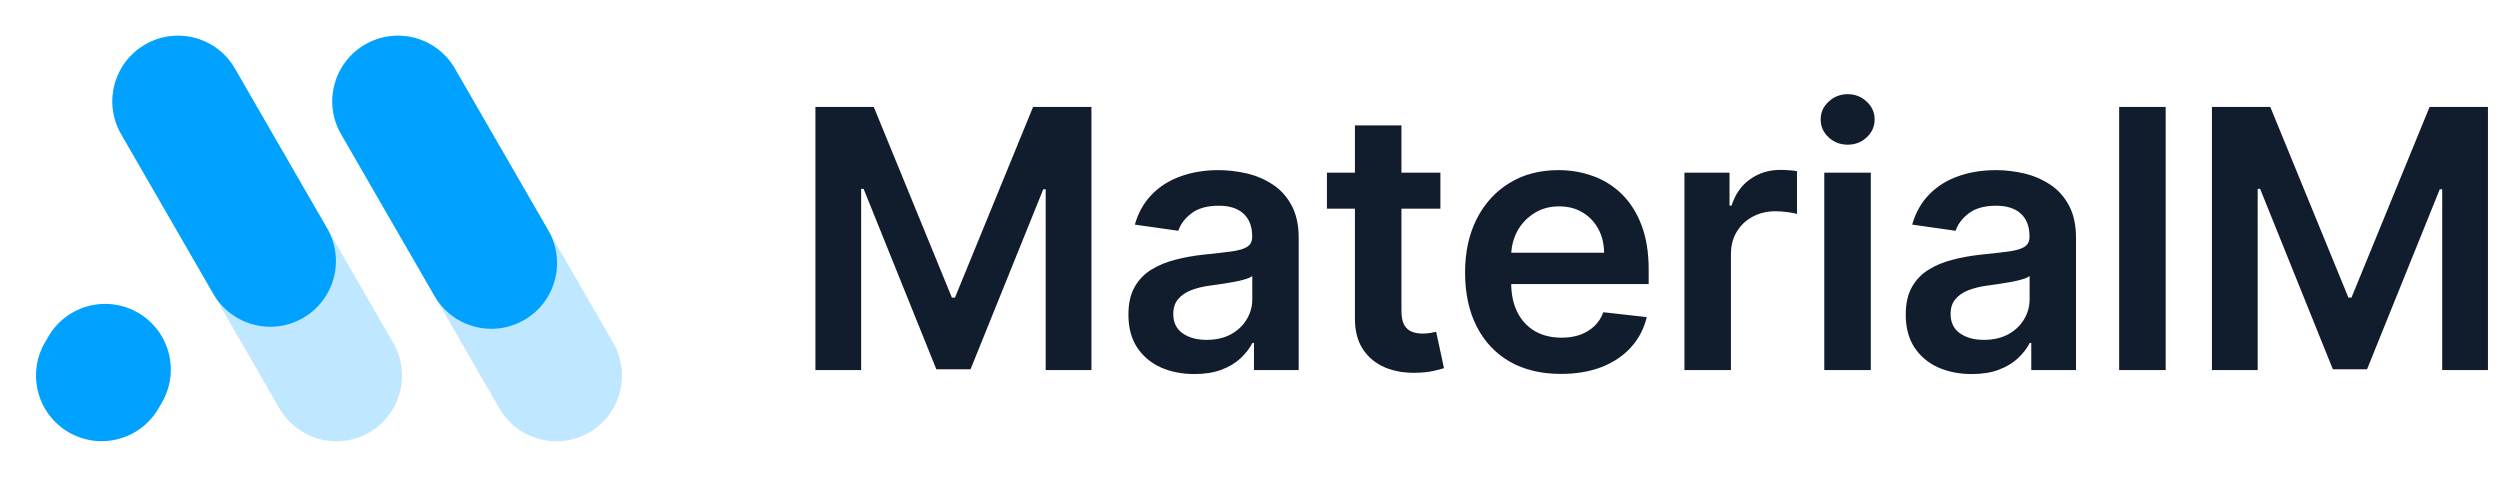
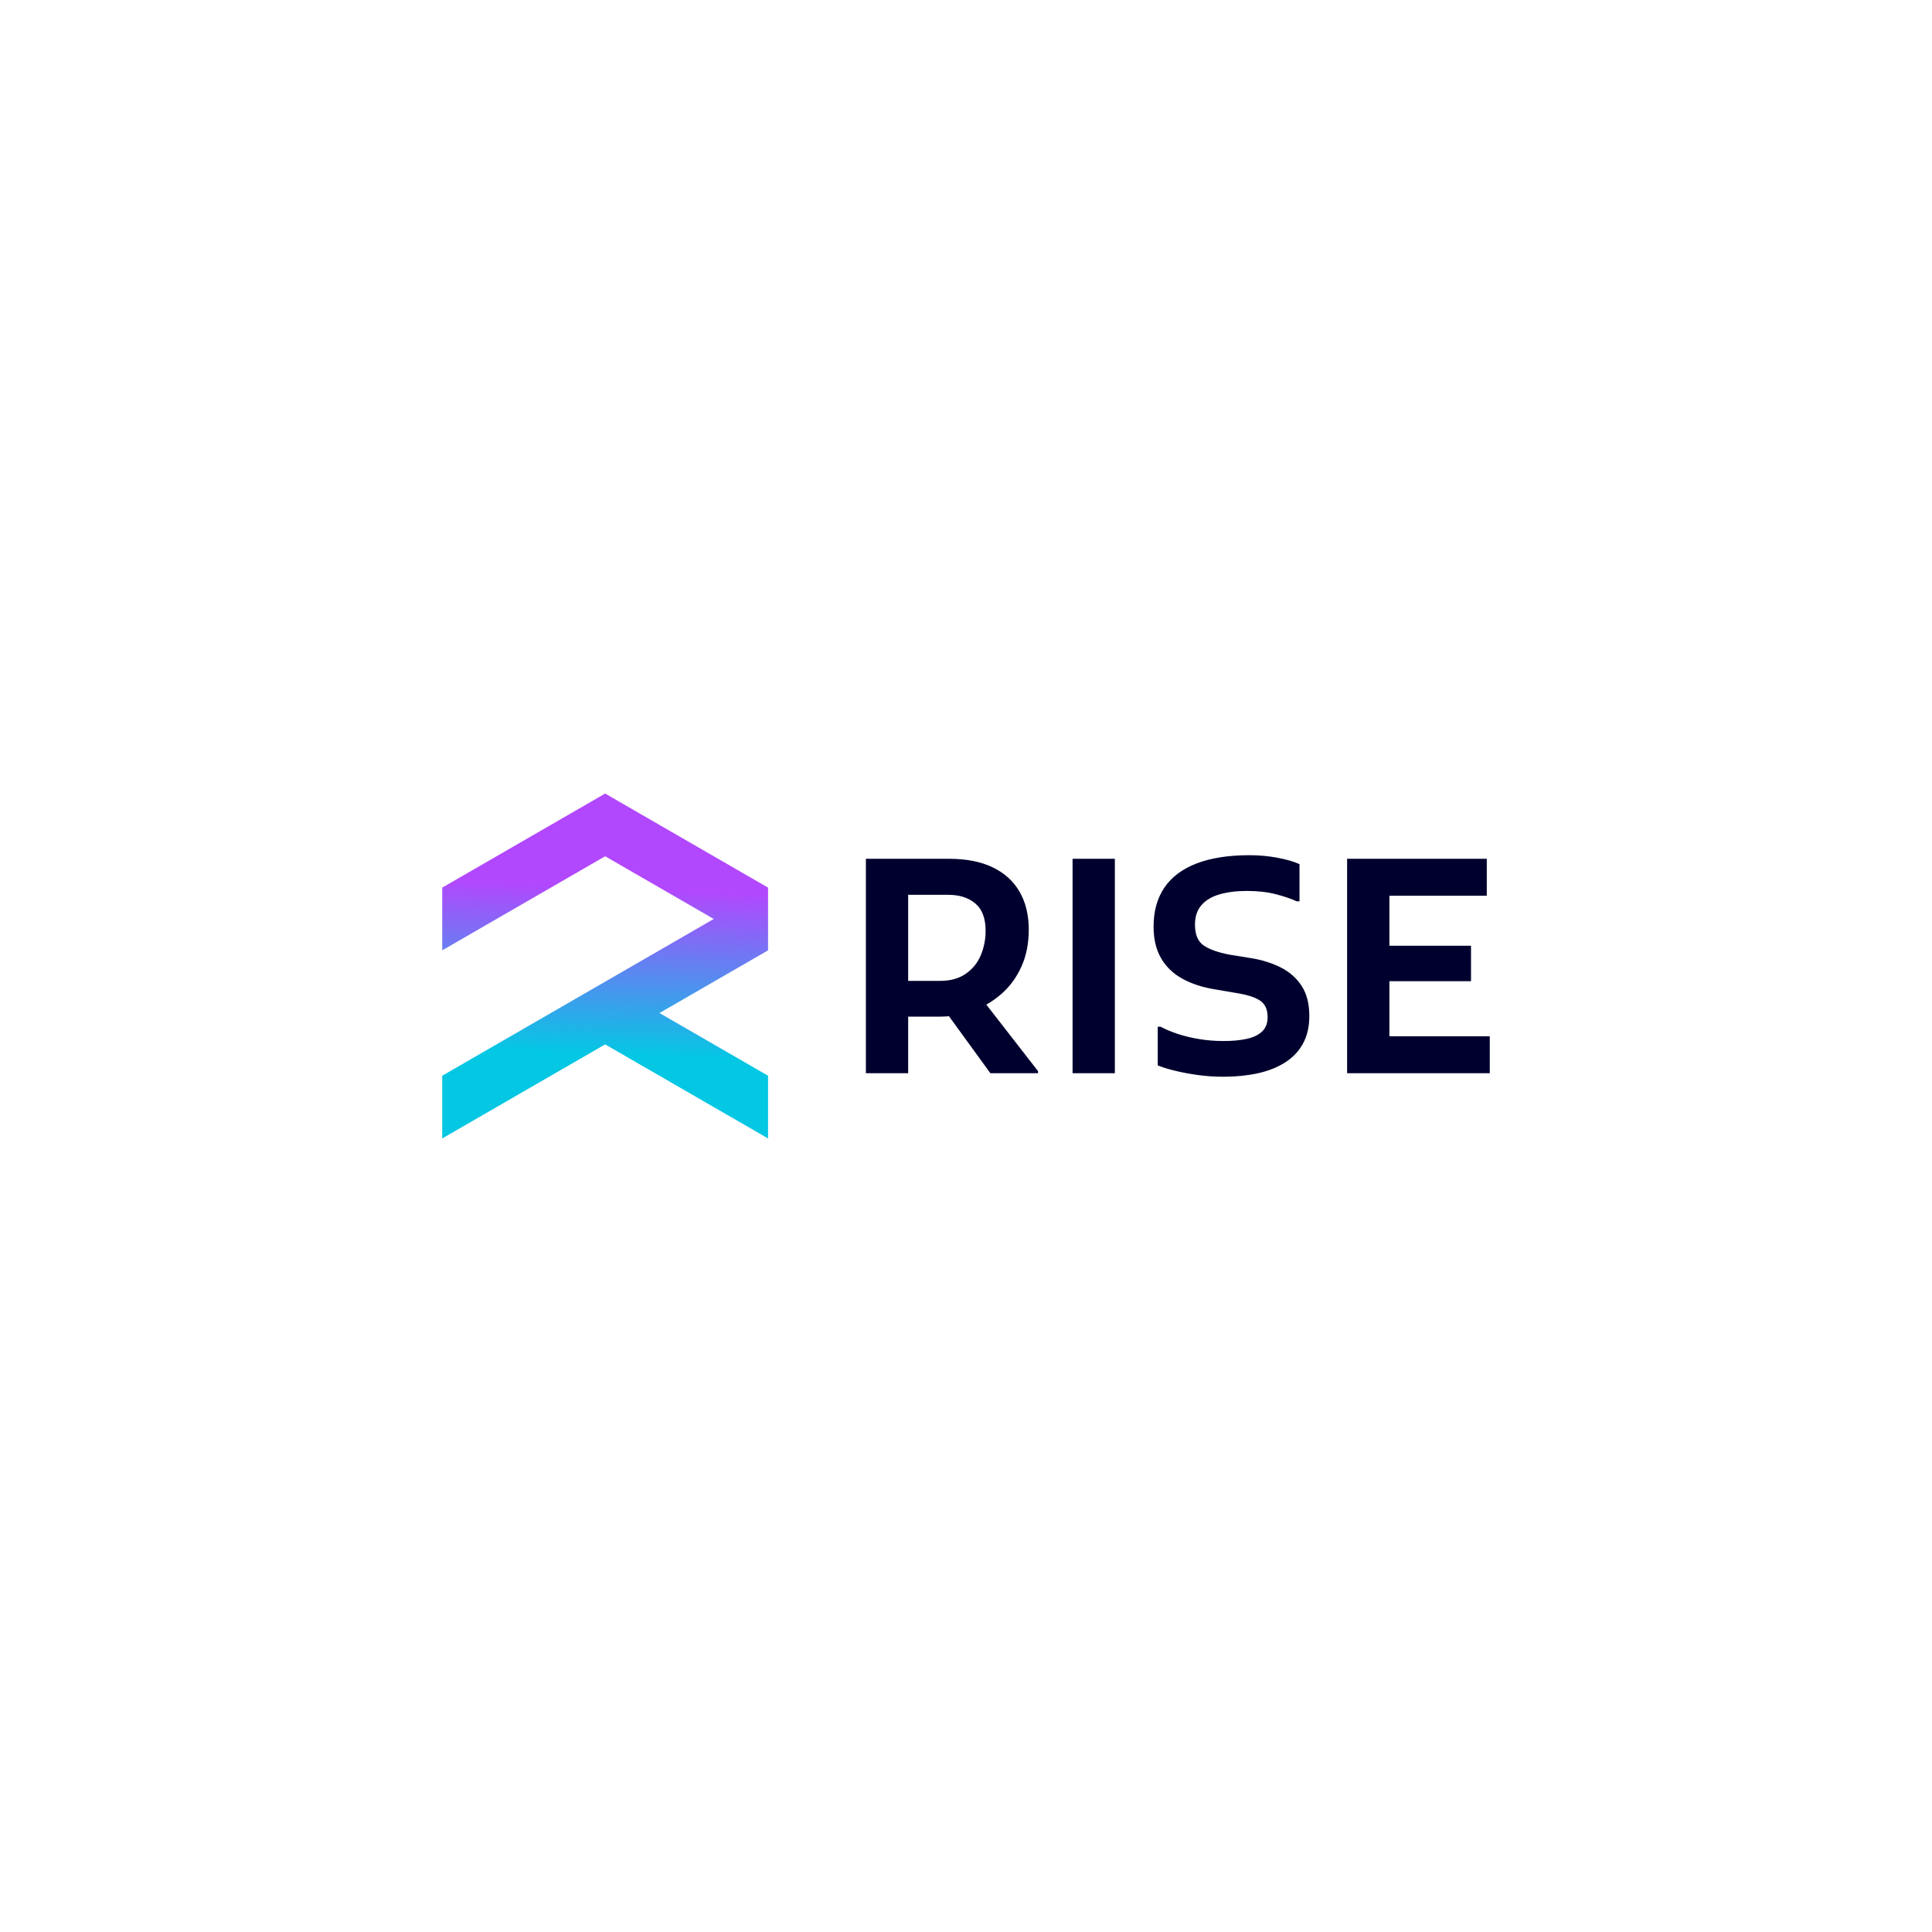
- <svg xmlns="http://www.w3.org/2000/svg" width="152" height="29" viewBox="0 0 152 29" fill="none">
-   <path d="M2.943 20.459L2.733 20.82C1.623 22.725 2.267 25.17 4.172 26.28L4.172 26.28C6.077 27.39 8.521 26.746 9.631 24.841L9.842 24.48C10.952 22.575 10.308 20.131 8.403 19.021L8.403 19.021C6.498 17.91 4.054 18.555 2.943 20.459Z" fill="#00A1FF" />
-   <path opacity="0.25" d="M7.365 8.16L16.992 24.834C18.095 26.743 20.536 27.397 22.446 26.295L22.446 26.295C24.355 25.192 25.009 22.751 23.907 20.841L14.28 4.167C13.178 2.258 10.736 1.604 8.827 2.706C6.917 3.809 6.263 6.25 7.365 8.16Z" fill="#00A1FF" />
-   <path opacity="0.25" d="M20.74 8.16L30.367 24.834C31.47 26.743 33.911 27.397 35.821 26.295L35.821 26.295C37.73 25.192 38.384 22.751 37.282 20.841L27.655 4.167C26.553 2.258 24.111 1.604 22.202 2.706C20.292 3.809 19.638 6.25 20.74 8.16Z" fill="#00A1FF" />
-   <path d="M7.367 8.159L12.973 17.869C14.075 19.778 16.517 20.433 18.426 19.33L18.426 19.33C20.336 18.228 20.99 15.786 19.887 13.877L14.281 4.167C13.179 2.257 10.738 1.603 8.828 2.706C6.919 3.808 6.264 6.25 7.367 8.159Z" fill="#00A1FF" />
-   <path d="M20.74 8.159L26.418 17.994C27.52 19.903 29.962 20.558 31.871 19.455L31.871 19.455C33.781 18.353 34.435 15.911 33.333 14.002L27.654 4.166C26.552 2.257 24.11 1.603 22.201 2.705C20.291 3.808 19.637 6.249 20.74 8.159Z" fill="#00A1FF" />
-   <path d="M49.578 6.5H53.125L57.875 18.094H58.062L62.812 6.5H66.359V22.5H63.578V11.508H63.43L59.008 22.453H56.93L52.508 11.484H52.359V22.5H49.578V6.5ZM72.624 22.742C71.863 22.742 71.178 22.607 70.569 22.336C69.965 22.06 69.486 21.654 69.132 21.117C68.783 20.581 68.608 19.919 68.608 19.133C68.608 18.456 68.733 17.896 68.983 17.453C69.233 17.01 69.574 16.656 70.007 16.391C70.439 16.125 70.926 15.925 71.468 15.789C72.014 15.648 72.579 15.547 73.163 15.484C73.866 15.412 74.436 15.346 74.874 15.289C75.311 15.227 75.629 15.133 75.827 15.008C76.03 14.878 76.132 14.677 76.132 14.406V14.359C76.132 13.771 75.957 13.315 75.608 12.992C75.259 12.669 74.757 12.508 74.1 12.508C73.408 12.508 72.858 12.659 72.452 12.961C72.051 13.263 71.78 13.62 71.639 14.031L68.999 13.656C69.207 12.927 69.551 12.318 70.03 11.828C70.509 11.333 71.095 10.963 71.788 10.719C72.481 10.469 73.246 10.344 74.085 10.344C74.663 10.344 75.238 10.412 75.811 10.547C76.384 10.682 76.908 10.906 77.382 11.219C77.856 11.526 78.236 11.945 78.522 12.477C78.814 13.008 78.96 13.672 78.96 14.469V22.5H76.241V20.852H76.147C75.975 21.185 75.733 21.497 75.421 21.789C75.113 22.076 74.725 22.307 74.257 22.484C73.793 22.656 73.249 22.742 72.624 22.742ZM73.358 20.664C73.926 20.664 74.418 20.552 74.835 20.328C75.251 20.099 75.572 19.797 75.796 19.422C76.025 19.047 76.139 18.638 76.139 18.195V16.781C76.051 16.854 75.9 16.922 75.686 16.984C75.478 17.047 75.243 17.102 74.983 17.148C74.723 17.195 74.465 17.237 74.21 17.273C73.954 17.31 73.733 17.341 73.546 17.367C73.124 17.424 72.746 17.518 72.413 17.648C72.079 17.779 71.817 17.961 71.624 18.195C71.431 18.424 71.335 18.721 71.335 19.086C71.335 19.607 71.525 20 71.905 20.266C72.285 20.531 72.77 20.664 73.358 20.664ZM87.576 10.5V12.688H80.677V10.5H87.576ZM82.38 7.625H85.208V18.891C85.208 19.271 85.266 19.562 85.38 19.766C85.5 19.963 85.656 20.099 85.849 20.172C86.042 20.245 86.255 20.281 86.49 20.281C86.667 20.281 86.828 20.268 86.974 20.242C87.125 20.216 87.24 20.193 87.318 20.172L87.794 22.383C87.643 22.435 87.427 22.492 87.146 22.555C86.87 22.617 86.531 22.654 86.13 22.664C85.422 22.685 84.784 22.578 84.216 22.344C83.648 22.104 83.198 21.734 82.865 21.234C82.537 20.734 82.375 20.109 82.38 19.359V7.625ZM94.904 22.734C93.701 22.734 92.662 22.484 91.787 21.984C90.918 21.479 90.248 20.766 89.779 19.844C89.311 18.917 89.076 17.826 89.076 16.57C89.076 15.336 89.311 14.253 89.779 13.32C90.253 12.383 90.915 11.654 91.764 11.133C92.613 10.607 93.61 10.344 94.756 10.344C95.496 10.344 96.194 10.463 96.85 10.703C97.511 10.938 98.095 11.302 98.6 11.797C99.11 12.292 99.511 12.922 99.803 13.688C100.095 14.448 100.24 15.354 100.24 16.406V17.273H90.404V15.367H97.529C97.524 14.825 97.407 14.344 97.178 13.922C96.949 13.495 96.628 13.159 96.217 12.914C95.811 12.669 95.337 12.547 94.795 12.547C94.217 12.547 93.709 12.688 93.272 12.969C92.834 13.245 92.493 13.609 92.248 14.062C92.009 14.51 91.886 15.003 91.881 15.539V17.203C91.881 17.901 92.009 18.5 92.264 19C92.519 19.495 92.876 19.875 93.334 20.141C93.793 20.401 94.329 20.531 94.944 20.531C95.355 20.531 95.727 20.474 96.061 20.359C96.394 20.24 96.683 20.065 96.928 19.836C97.173 19.607 97.358 19.323 97.483 18.984L100.123 19.281C99.957 19.979 99.639 20.588 99.17 21.109C98.707 21.625 98.113 22.026 97.389 22.312C96.665 22.594 95.837 22.734 94.904 22.734ZM102.413 22.5V10.5H105.155V12.5H105.28C105.499 11.807 105.874 11.273 106.405 10.898C106.942 10.518 107.554 10.328 108.241 10.328C108.397 10.328 108.572 10.336 108.765 10.352C108.962 10.362 109.127 10.38 109.257 10.406V13.008C109.137 12.966 108.947 12.93 108.686 12.898C108.431 12.862 108.184 12.844 107.944 12.844C107.429 12.844 106.965 12.956 106.554 13.18C106.147 13.398 105.827 13.703 105.593 14.094C105.358 14.484 105.241 14.935 105.241 15.445V22.5H102.413ZM110.916 22.5V10.5H113.744V22.5H110.916ZM112.338 8.797C111.89 8.797 111.504 8.648 111.181 8.352C110.858 8.049 110.697 7.687 110.697 7.266C110.697 6.838 110.858 6.477 111.181 6.18C111.504 5.878 111.89 5.727 112.338 5.727C112.791 5.727 113.176 5.878 113.494 6.18C113.817 6.477 113.978 6.838 113.978 7.266C113.978 7.687 113.817 8.049 113.494 8.352C113.176 8.648 112.791 8.797 112.338 8.797ZM119.885 22.742C119.125 22.742 118.44 22.607 117.83 22.336C117.226 22.06 116.747 21.654 116.393 21.117C116.044 20.581 115.869 19.919 115.869 19.133C115.869 18.456 115.994 17.896 116.244 17.453C116.494 17.01 116.836 16.656 117.268 16.391C117.7 16.125 118.187 15.925 118.729 15.789C119.276 15.648 119.841 15.547 120.424 15.484C121.127 15.412 121.698 15.346 122.135 15.289C122.573 15.227 122.89 15.133 123.088 15.008C123.291 14.878 123.393 14.677 123.393 14.406V14.359C123.393 13.771 123.218 13.315 122.869 12.992C122.52 12.669 122.018 12.508 121.362 12.508C120.669 12.508 120.119 12.659 119.713 12.961C119.312 13.263 119.041 13.62 118.901 14.031L116.26 13.656C116.468 12.927 116.812 12.318 117.291 11.828C117.77 11.333 118.356 10.963 119.049 10.719C119.742 10.469 120.507 10.344 121.346 10.344C121.924 10.344 122.5 10.412 123.073 10.547C123.645 10.682 124.169 10.906 124.643 11.219C125.117 11.526 125.497 11.945 125.784 12.477C126.075 13.008 126.221 13.672 126.221 14.469V22.5H123.502V20.852H123.409C123.237 21.185 122.994 21.497 122.682 21.789C122.375 22.076 121.987 22.307 121.518 22.484C121.054 22.656 120.51 22.742 119.885 22.742ZM120.619 20.664C121.187 20.664 121.679 20.552 122.096 20.328C122.513 20.099 122.833 19.797 123.057 19.422C123.286 19.047 123.401 18.638 123.401 18.195V16.781C123.312 16.854 123.161 16.922 122.948 16.984C122.739 17.047 122.505 17.102 122.244 17.148C121.984 17.195 121.726 17.237 121.471 17.273C121.216 17.31 120.994 17.341 120.807 17.367C120.385 17.424 120.007 17.518 119.674 17.648C119.341 17.779 119.078 17.961 118.885 18.195C118.692 18.424 118.596 18.721 118.596 19.086C118.596 19.607 118.786 20 119.166 20.266C119.547 20.531 120.031 20.664 120.619 20.664ZM131.673 6.5V22.5H128.845V6.5H131.673ZM134.486 6.5H138.033L142.783 18.094H142.97L147.72 6.5H151.267V22.5H148.486V11.508H148.338L143.916 22.453H141.838L137.416 11.484H137.267V22.5H134.486V6.5Z" fill="#111C2D" />
+ <svg xmlns="http://www.w3.org/2000/svg" data-name="Layer 1" viewBox="0 0 1080 1080">
+   <defs>
+     <linearGradient id="a" x1="336.73" y1="601.77" x2="341.35" y2="496.34" gradientUnits="userSpaceOnUse">
+       <stop offset=".12" stop-color="#04c7e3" />
+       <stop offset="1" stop-color="#b148fd" />
+     </linearGradient>
+   </defs>
+   <path style="stroke-width:0;fill:url(#a);fill-rule:evenodd" d="M247.21 531.24v-35.06l91.07-52.58 91.07 52.58v35.06l-60.71 35.05 60.71 35.05v35.06l-91.07-52.58-91.07 52.58v-35.06L399 513.71l-60.72-35.05z" />
+   <path d="M551.36 561.59a50.2 50.2 0 0 0 8.59-6.11c4.66-4.1 8.35-9.18 11.07-15.23 2.71-6.05 4.07-12.9 4.07-20.56 0-8.21-1.72-15.29-5.16-21.22q-5.16-8.91-15.06-13.65c-6.61-3.17-14.73-4.75-24.39-4.75h-46.44v119.86h23.63V568.3h17.82c1.68 0 3.34-.07 4.99-.22l23.14 31.85h26.64v-1.17zm-43.69-13.27v-48.11h22.48q9.315 0 15.06 4.83c3.83 3.22 5.75 8.32 5.75 15.32q0 7.155-2.67 13.56c-1.77 4.28-4.57 7.74-8.4 10.41q-5.745 3.99-14.4 3.99zm91.9-68.25h23.64v119.86h-23.64zm47.61 93.89h1.66c2.66 1.44 5.83 2.78 9.49 3.99 3.66 1.22 7.68 2.19 12.07 2.91 4.38.72 8.91 1.08 13.57 1.08 5.1 0 9.49-.42 13.15-1.25s6.49-2.22 8.49-4.16 3-4.58 3-7.91c0-4.11-1.28-7.1-3.83-8.99s-6.72-3.33-12.48-4.33l-12.65-2.16q-10.65-1.665-18.48-5.91c-5.22-2.83-9.24-6.66-12.07-11.49s-4.24-10.74-4.24-17.73c0-8.66 2.02-15.95 6.08-21.89 4.05-5.94 10.07-10.43 18.06-13.48s17.81-4.58 29.46-4.58c5.33 0 10.51.47 15.57 1.41 5.05.94 9.18 2.14 12.4 3.58v20.81h-1.5c-3.11-1.44-7.02-2.77-11.74-3.99q-7.08-1.83-16.23-1.83c-5.77 0-10.85.64-15.23 1.91-4.38 1.28-7.77 3.3-10.15 6.08-2.39 2.78-3.58 6.38-3.58 10.82 0 5.55 1.61 9.43 4.83 11.65s8.04 3.94 14.48 5.16l12.32 2c6.1 1 11.6 2.75 16.48 5.24 4.88 2.5 8.74 5.94 11.57 10.32 2.83 4.39 4.24 9.96 4.24 16.73 0 5.99-1.19 11.15-3.58 15.48s-5.74 7.85-10.07 10.57-9.41 4.72-15.23 5.99-12.18 1.91-19.06 1.91c-4.88 0-9.57-.31-14.07-.92s-8.71-1.39-12.65-2.33-7.3-1.97-10.07-3.08v-21.64Zm185.61 5.33v20.64h-79.74V480.07h78.07v20.64h-54.43v27.97h45.61v19.81h-45.61v30.8z" style="fill:#00002e;stroke-width:0" />
</svg>
